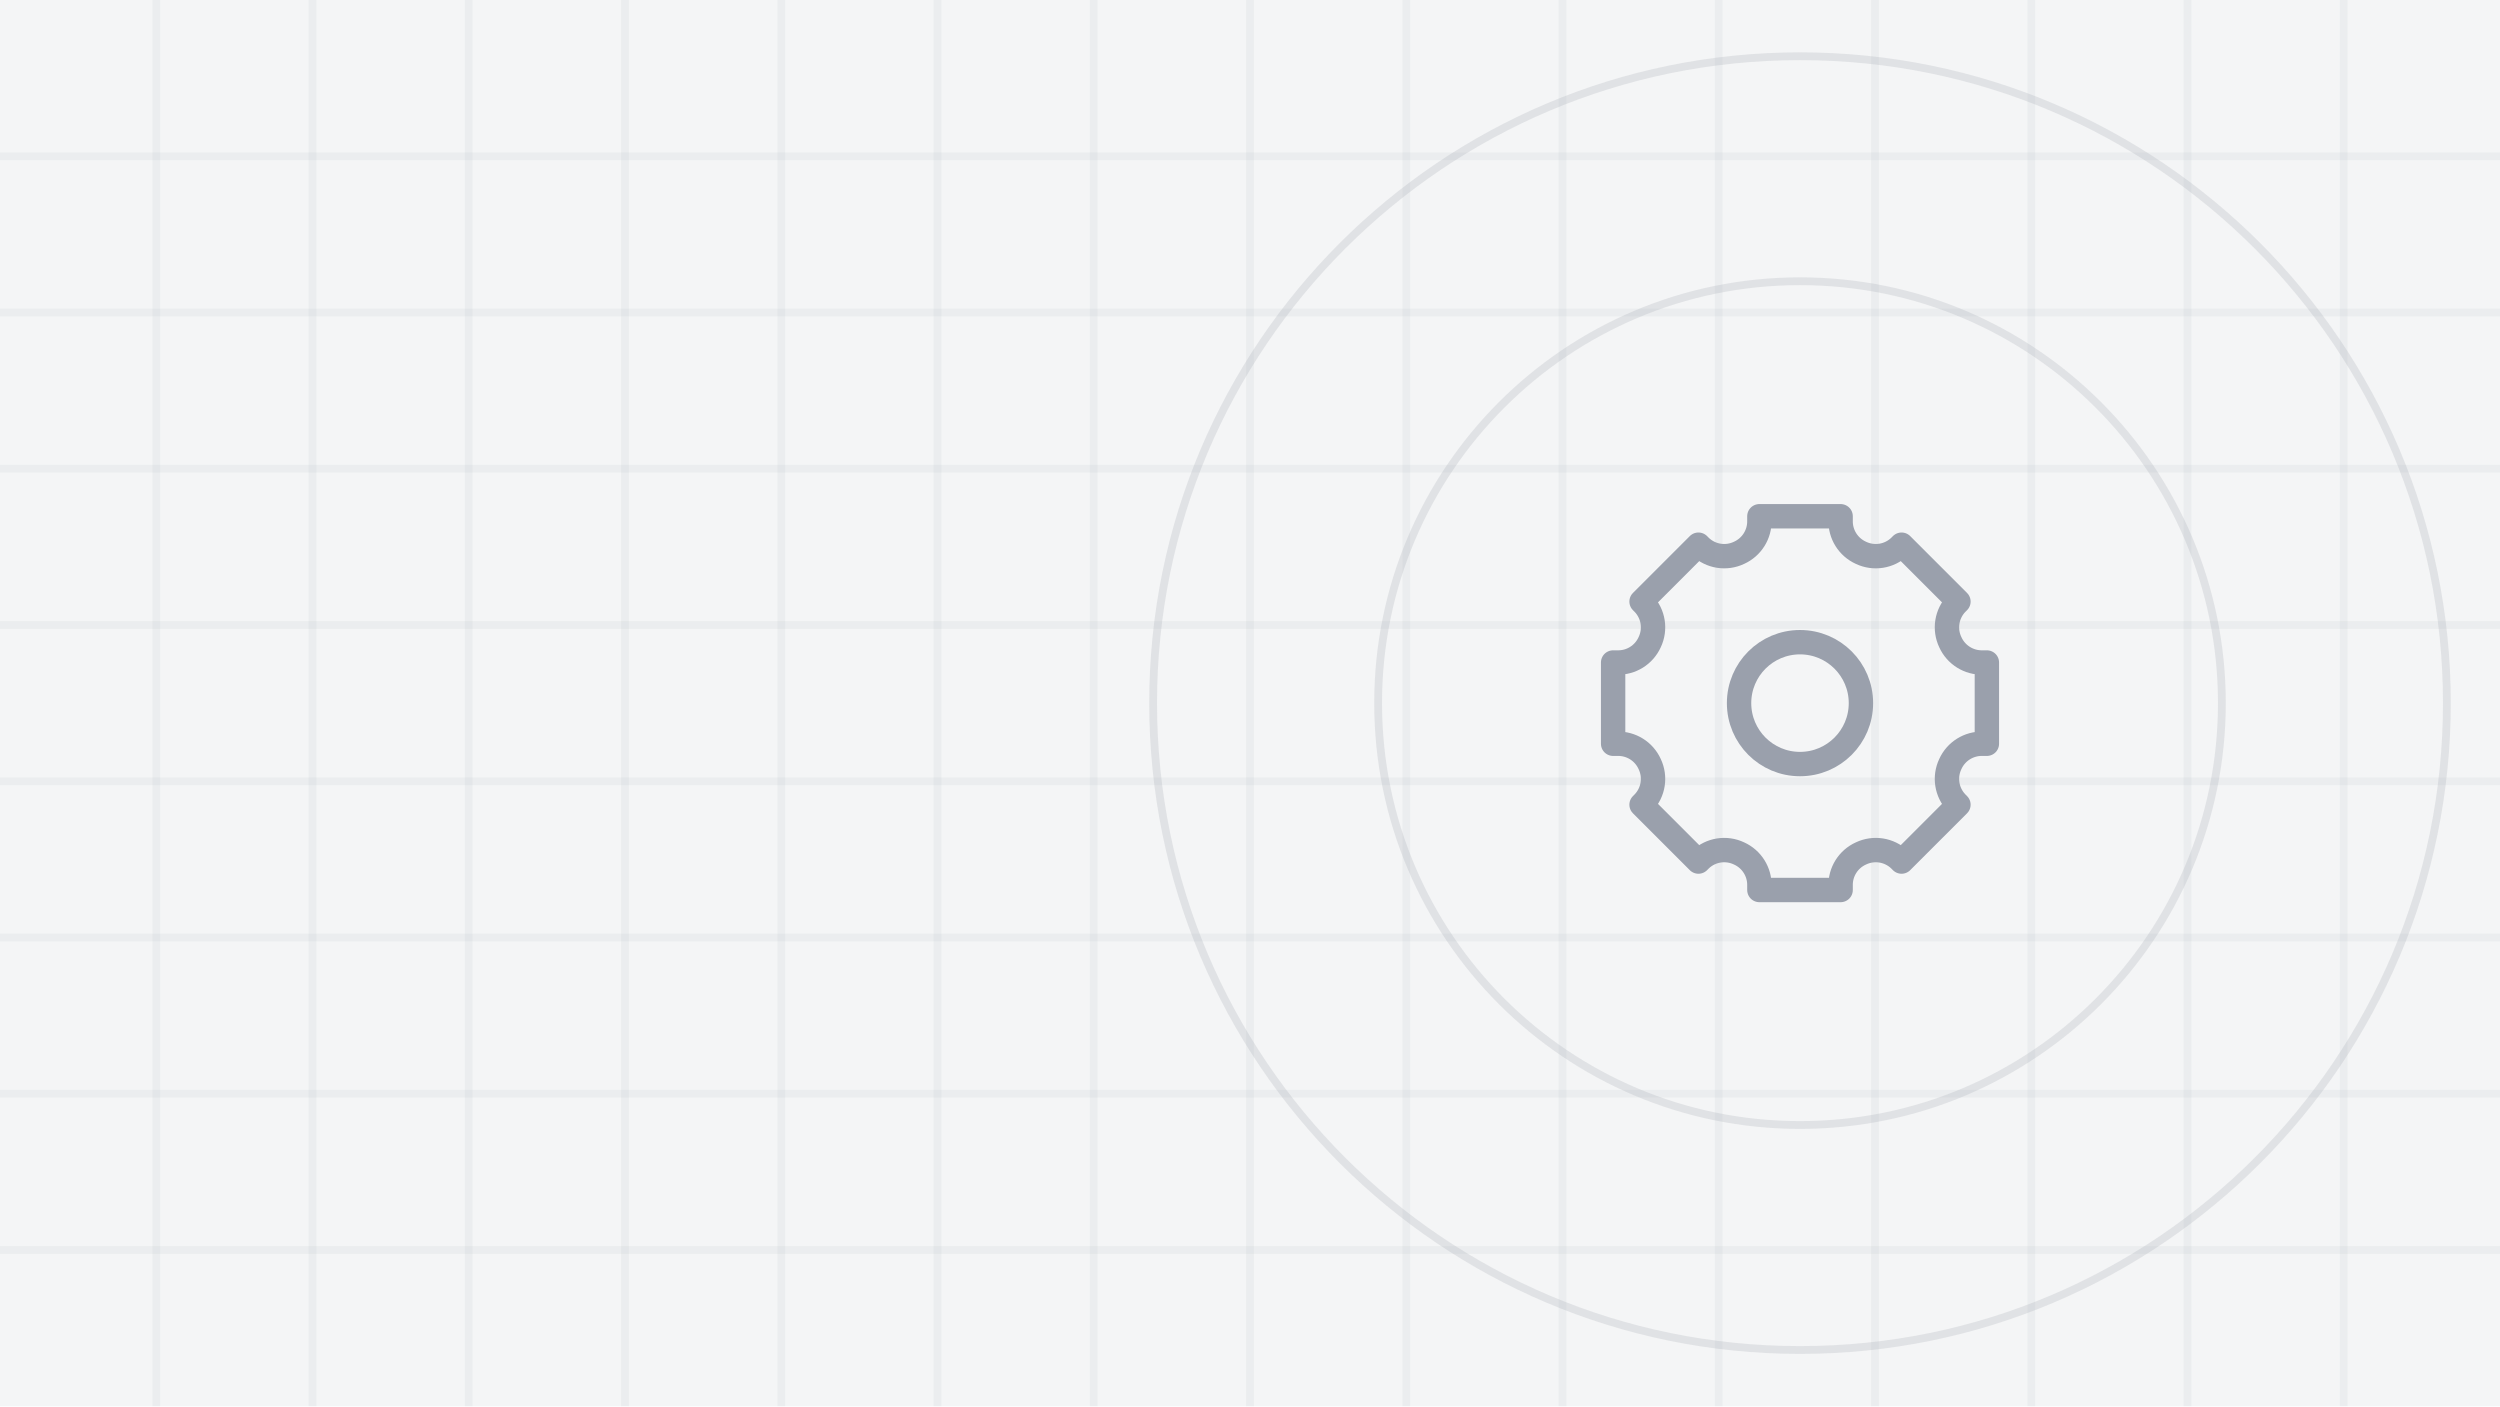
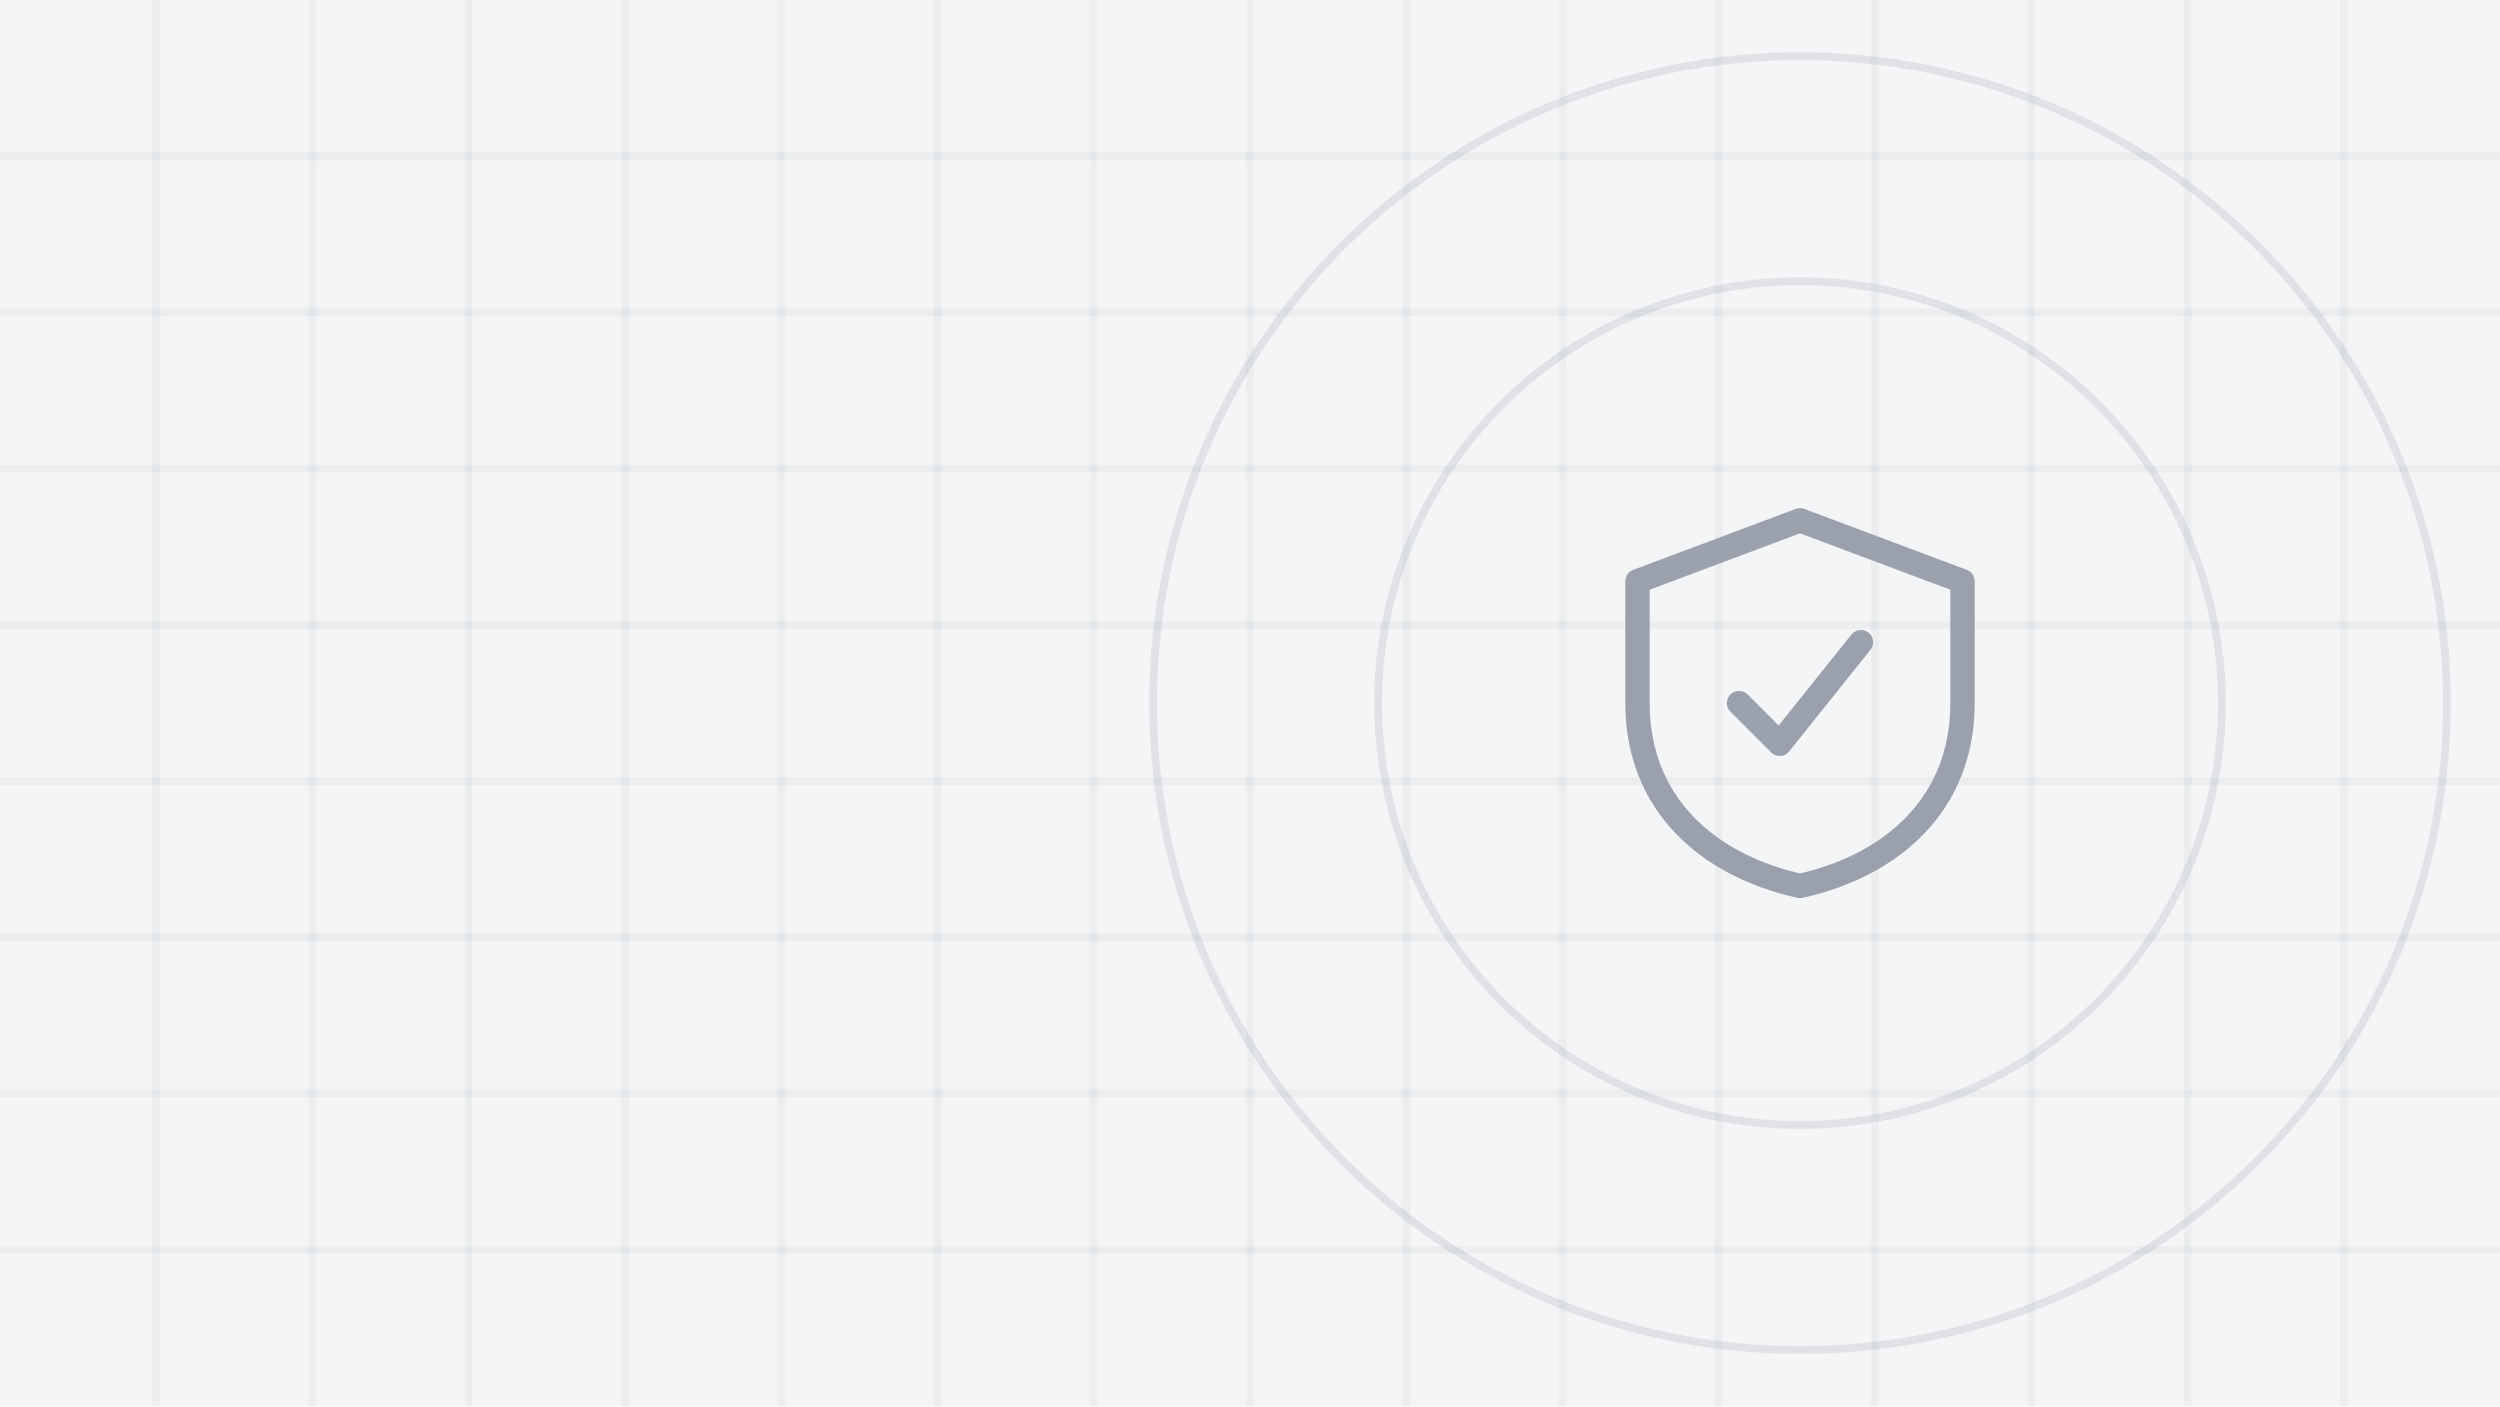
<svg xmlns="http://www.w3.org/2000/svg" viewBox="0 0 320 180" width="320" height="180">
  <rect width="320" height="180" fill="#8b909c" fill-opacity="0.09" />
  <g fill="none" stroke="#9aa0ac" stroke-opacity="0.10" stroke-width="1">
    <path d="M20 0V180" />
    <path d="M40 0V180" />
    <path d="M60 0V180" />
    <path d="M80 0V180" />
    <path d="M100 0V180" />
    <path d="M120 0V180" />
    <path d="M140 0V180" />
    <path d="M160 0V180" />
    <path d="M180 0V180" />
    <path d="M200 0V180" />
    <path d="M220 0V180" />
    <path d="M240 0V180" />
    <path d="M260 0V180" />
    <path d="M280 0V180" />
    <path d="M300 0V180" />
    <path d="M0 20H320" />
    <path d="M0 40H320" />
    <path d="M0 60H320" />
    <path d="M0 80H320" />
    <path d="M0 100H320" />
    <path d="M0 120H320" />
    <path d="M0 140H320" />
    <path d="M0 160H320" />
  </g>
  <g fill="none" stroke="#9aa0ac" stroke-opacity="0.22" stroke-width="1">
    <circle cx="230.4" cy="90" r="82.8" />
    <circle cx="230.4" cy="90" r="54" />
  </g>
  <g transform="translate(199.2 58.8) scale(2.6)" fill="none" stroke="#9aa0ac" stroke-width="1.2" stroke-linecap="round" stroke-linejoin="round">
-     <path d="M12 15a3 3 0 1 0 0-6 3 3 0 0 0 0 6Z" />
-     <path d="M19.4 15a1.7 1.7 0 0 0 .3 1.9l.1.1-2.8 2.8-.1-.1a1.7 1.7 0 0 0-1.9-.3 1.7 1.7 0 0 0-1 1.6v.2h-4V21a1.7 1.7 0 0 0-1-1.6 1.7 1.7 0 0 0-1.9.3l-.1.1L4.2 17l.1-.1a1.7 1.7 0 0 0 .3-1.9A1.7 1.7 0 0 0 3 14H2.8v-4H3a1.7 1.7 0 0 0 1.6-1 1.7 1.7 0 0 0-.3-1.9L4.2 7 7 4.2l.1.1A1.7 1.7 0 0 0 9 4.6a1.7 1.7 0 0 0 1-1.6V2.8h4V3a1.7 1.7 0 0 0 1 1.6 1.7 1.7 0 0 0 1.9-.3l.1-.1L19.8 7l-.1.1a1.7 1.7 0 0 0-.3 1.9 1.7 1.7 0 0 0 1.6 1h.2v4H21a1.7 1.7 0 0 0-1.6 1Z" />
+     <path d="M12 3l8 3v6c0 5-3.500 8-8 9-4.500-1-8-4-8-9V6l8-3Z" />
+     <path d="m9 12 2 2 4-5" />
  </g>
</svg>
